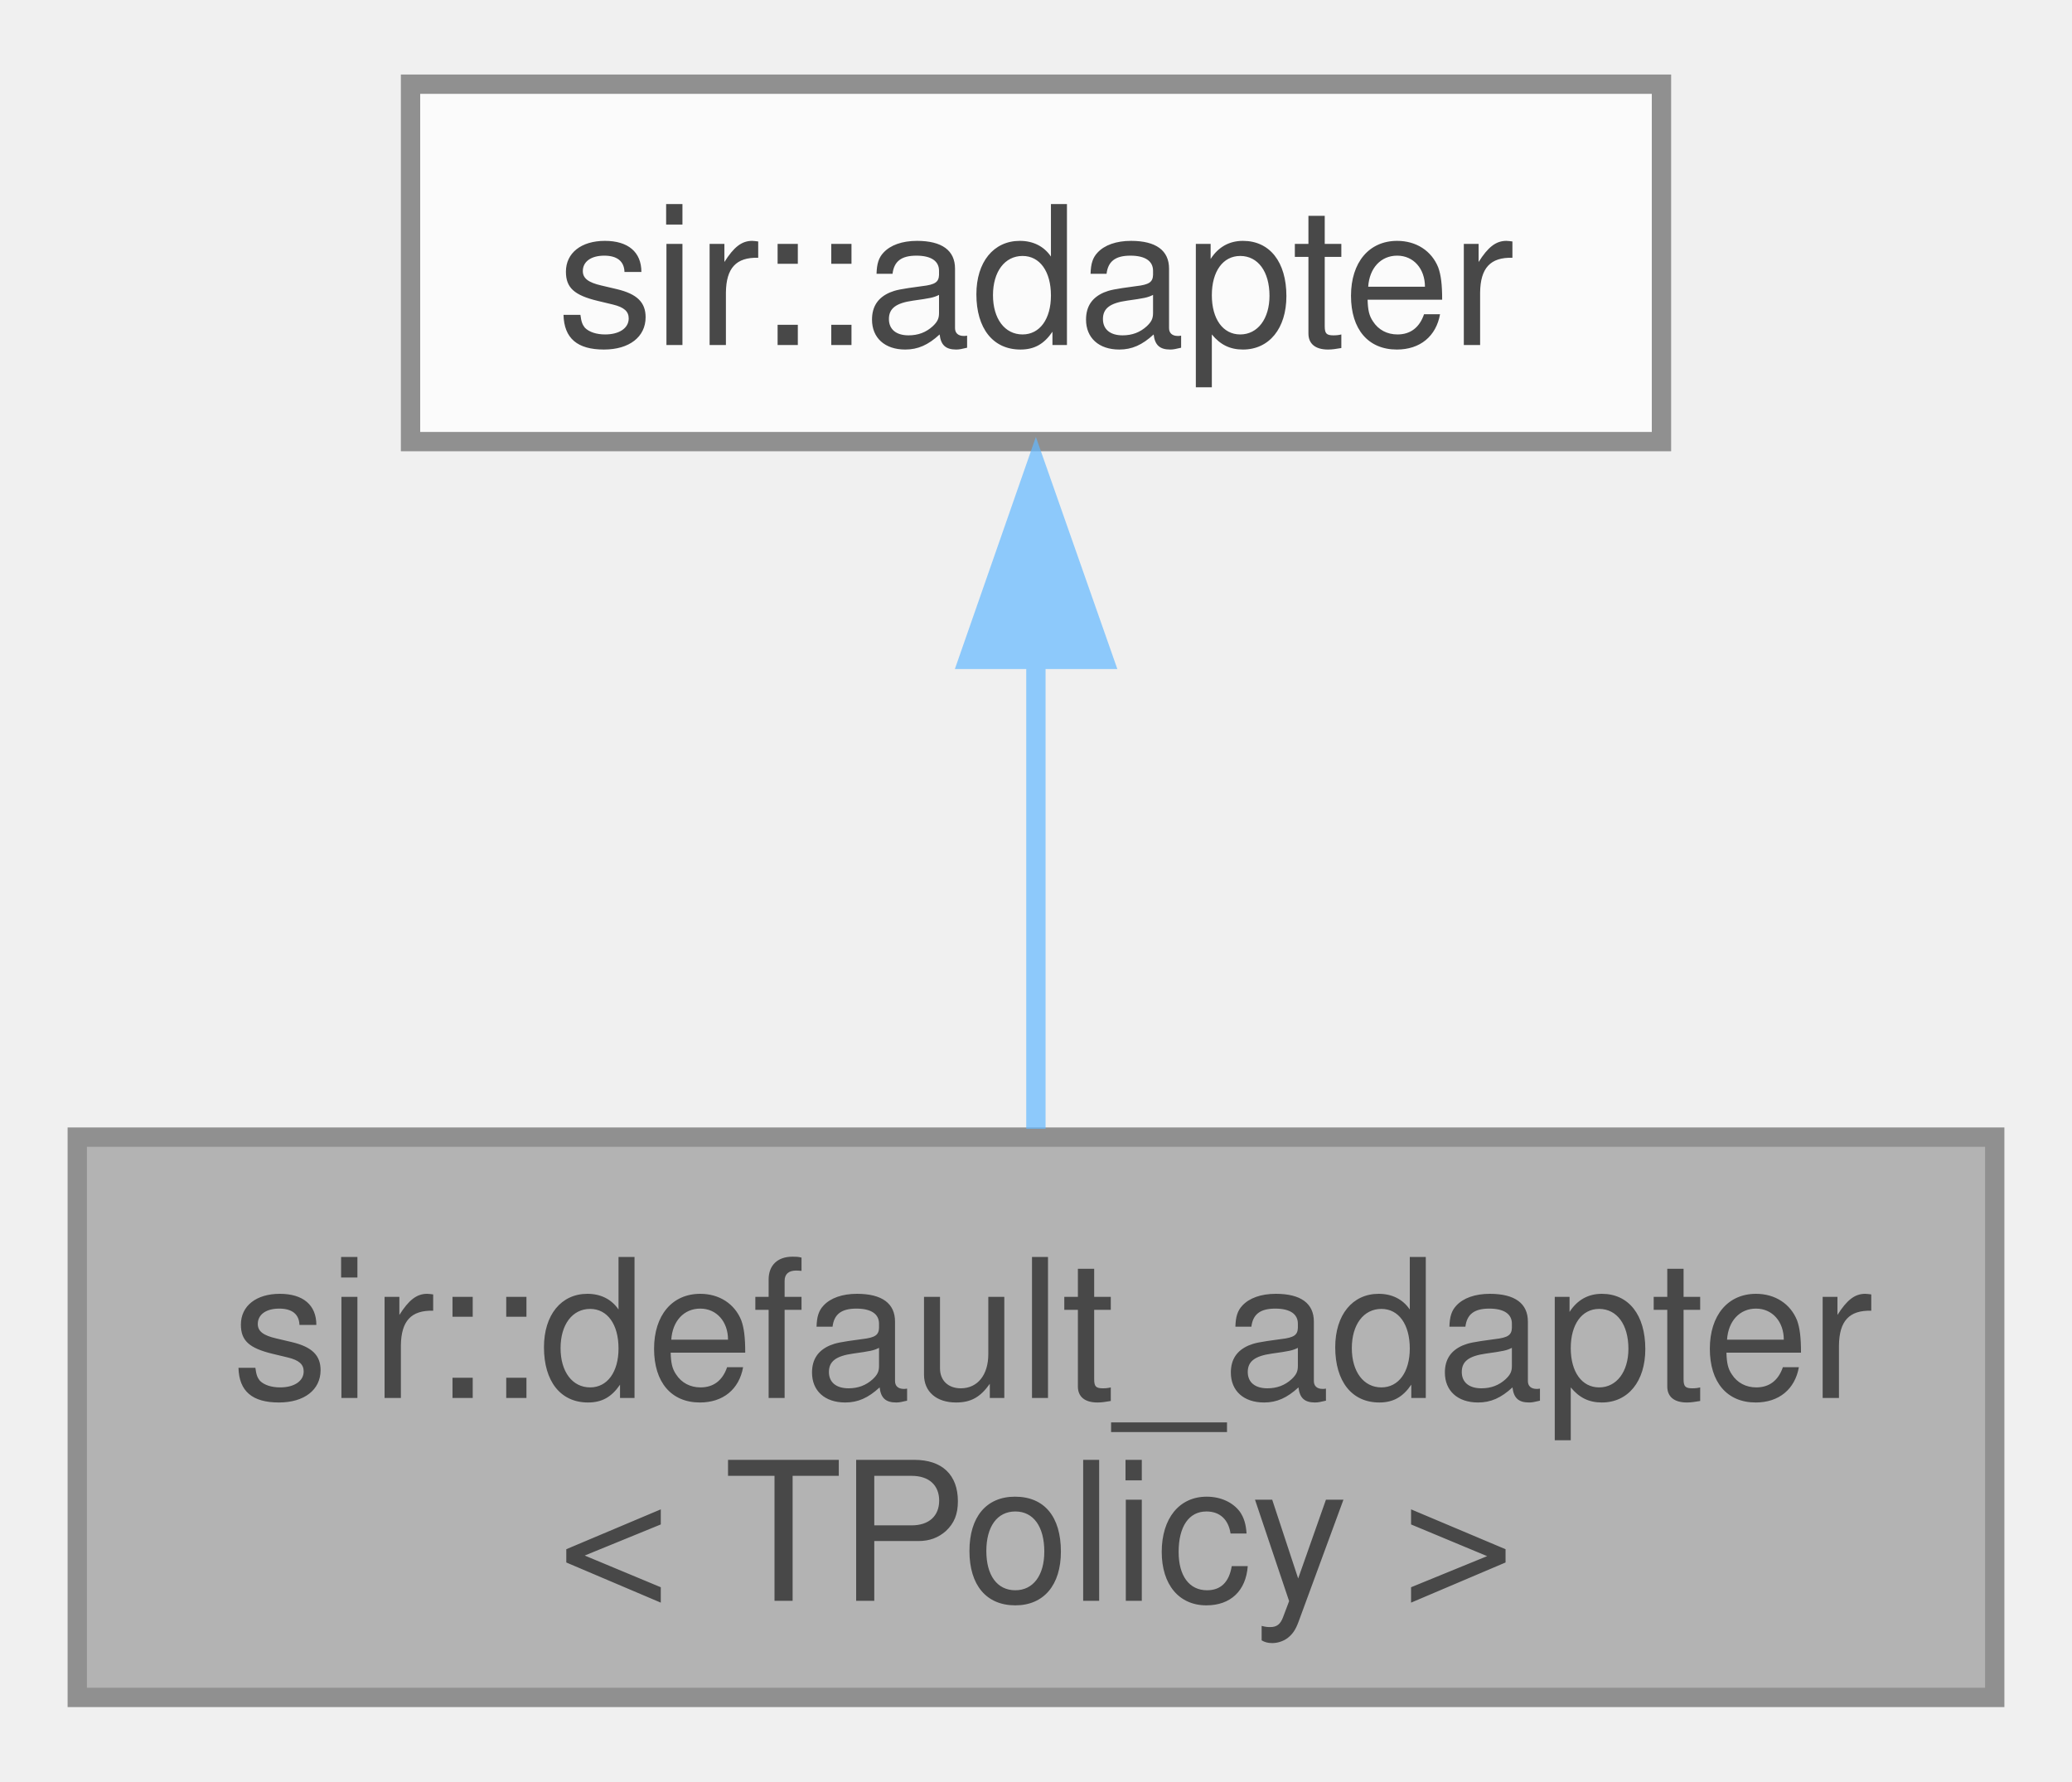
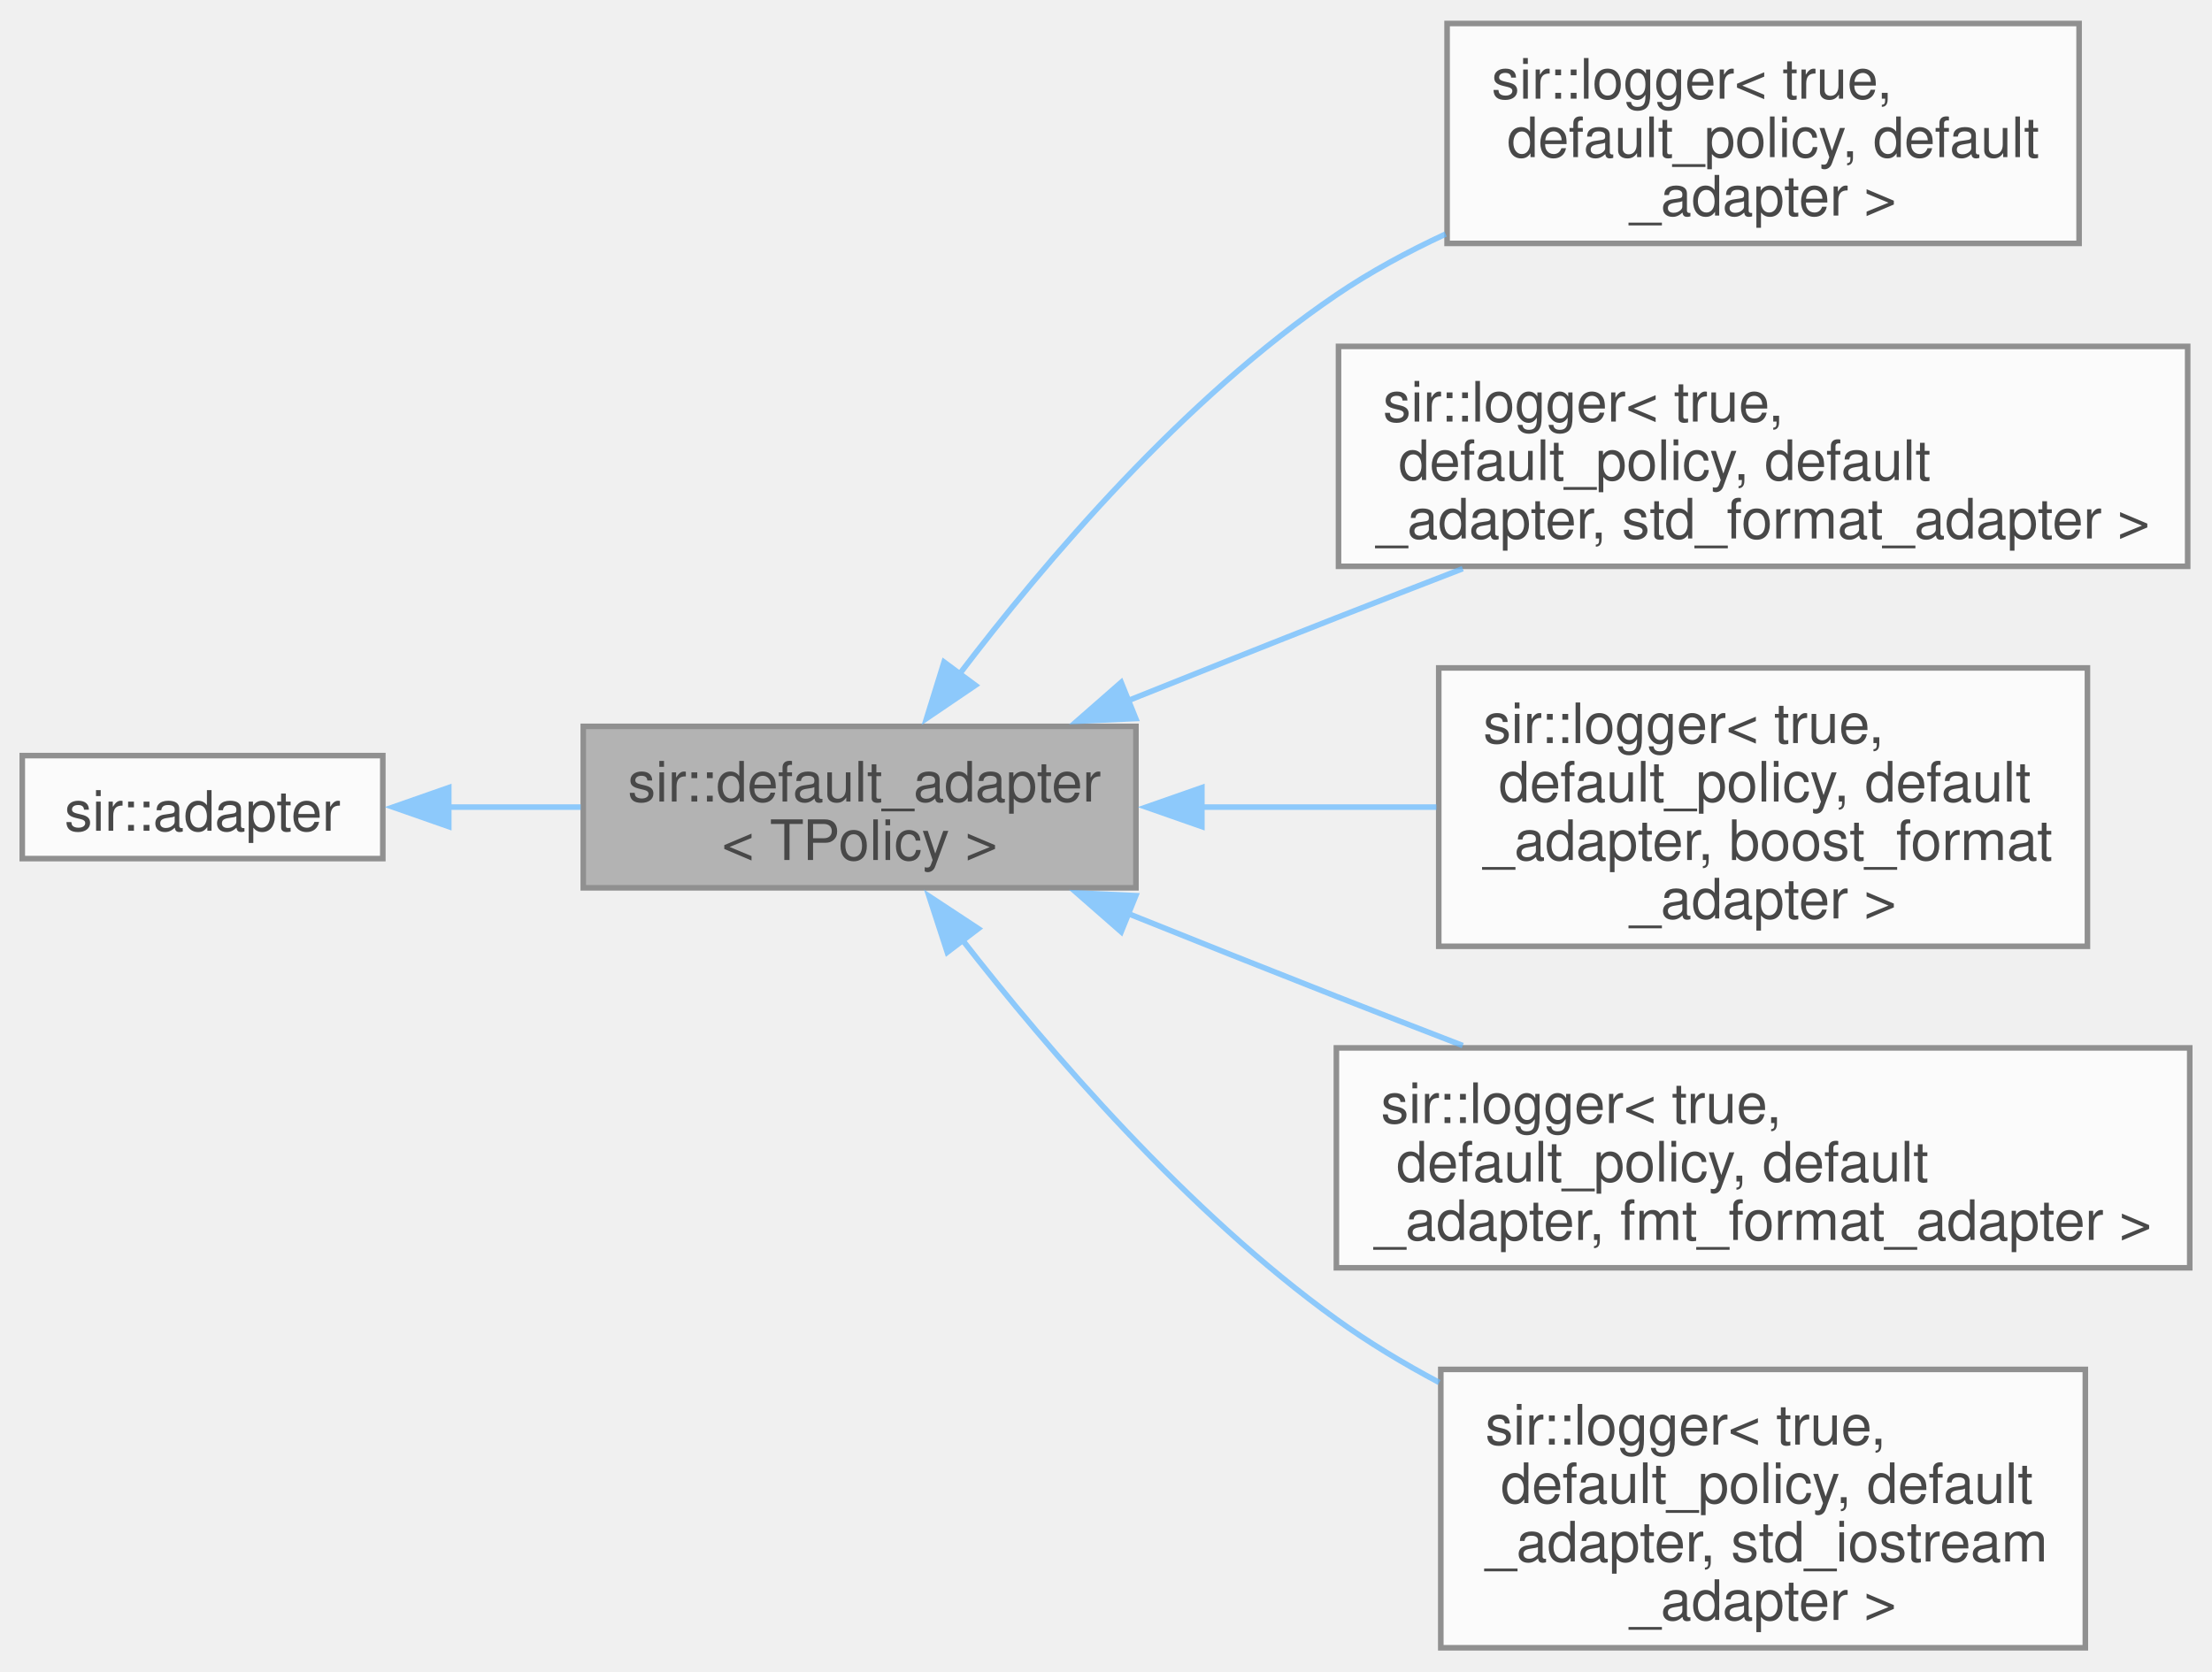
- <svg xmlns="http://www.w3.org/2000/svg" xmlns:xlink="http://www.w3.org/1999/xlink" width="107pt" height="92pt" viewBox="0.00 0.00 107.25 91.50">
+ <svg xmlns="http://www.w3.org/2000/svg" xmlns:xlink="http://www.w3.org/1999/xlink" width="397pt" height="300pt" viewBox="0.00 0.00 397.25 299.75">
  <svg id="main" version="1.1" xml:space="preserve">
    <style type="text/css">
.node, .edge {opacity: 0.7;}
.node.selected, .edge.selected {opacity: 1;}
.edge:hover path { stroke: red; }
.edge:hover polygon { stroke: red; fill: red; }
</style>
    <svg id="graph" class="graph">
-       <g id="graph0" class="graph" transform="scale(1 1) rotate(0) translate(4 87.5)">
+       <g id="graph0" class="graph" transform="scale(1 1) rotate(0) translate(4 295.75)">
        <g id="Node000001" class="node">
          <g id="a_Node000001">
            <a xlink:title="The default adapter implementation.">
-               <polygon fill="#999999" stroke="#666666" points="99.25,-29 0,-29 0,0 99.25,0 99.25,-29" />
-               <text text-anchor="start" x="8" y="-15.5" font-family="Helvetica,sans-Serif" font-size="10.00">sir::default_adapter</text>
-               <text text-anchor="middle" x="49.62" y="-5" font-family="Helvetica,sans-Serif" font-size="10.00">&lt; TPolicy &gt;</text>
+               <polygon fill="#999999" stroke="#666666" points="200,-165.5 100.75,-165.5 100.75,-136.5 200,-136.5 200,-165.5" />
+               <text text-anchor="start" x="108.75" y="-152" font-family="Helvetica,sans-Serif" font-size="10.00">sir::default_adapter</text>
+               <text text-anchor="middle" x="150.38" y="-141.5" font-family="Helvetica,sans-Serif" font-size="10.00">&lt; TPolicy &gt;</text>
+             </a>
+           </g>
+         </g>
+         <g id="Node000003" class="node">
+           <g id="a_Node000003">
+             <a xlink:href="classsir_1_1logger.html" target="_top" xlink:title=" ">
+               <polygon fill="white" stroke="#666666" points="369.38,-291.75 255.88,-291.75 255.88,-252.25 369.38,-252.25 369.38,-291.75" />
+               <text text-anchor="start" x="263.88" y="-278.25" font-family="Helvetica,sans-Serif" font-size="10.00">sir::logger&lt; true,</text>
+               <text text-anchor="start" x="263.88" y="-267.75" font-family="Helvetica,sans-Serif" font-size="10.00"> default_policy, default</text>
+               <text text-anchor="middle" x="312.62" y="-257.25" font-family="Helvetica,sans-Serif" font-size="10.00">_adapter &gt;</text>
+             </a>
+           </g>
+         </g>
+         <g id="edge2_Node000001_Node000003" class="edge">
+           <g id="a_edge2_Node000001_Node000003">
+             <a xlink:title=" ">
+               <path fill="none" stroke="#63b8ff" d="M168.17,-174.71C183.74,-195.2 208.57,-224.37 236,-243 242.05,-247.11 248.76,-250.74 255.62,-253.93" />
+               <polygon fill="#63b8ff" stroke="#63b8ff" points="171.17,-172.88 162.4,-166.93 165.54,-177.05 171.17,-172.88" />
+             </a>
+           </g>
+         </g>
+         <g id="Node000004" class="node">
+           <g id="a_Node000004">
+             <a xlink:href="classsir_1_1logger.html" target="_top" xlink:title=" ">
+               <polygon fill="white" stroke="#666666" points="388.88,-233.75 236.38,-233.75 236.38,-194.25 388.88,-194.25 388.88,-233.75" />
+               <text text-anchor="start" x="244.38" y="-220.25" font-family="Helvetica,sans-Serif" font-size="10.00">sir::logger&lt; true,</text>
+               <text text-anchor="start" x="244.38" y="-209.75" font-family="Helvetica,sans-Serif" font-size="10.00"> default_policy, default</text>
+               <text text-anchor="middle" x="312.62" y="-199.25" font-family="Helvetica,sans-Serif" font-size="10.00">_adapter, std_format_adapter &gt;</text>
+             </a>
+           </g>
+         </g>
+         <g id="edge3_Node000001_Node000004" class="edge">
+           <g id="a_edge3_Node000001_Node000004">
+             <a xlink:title=" ">
+               <path fill="none" stroke="#63b8ff" d="M198.43,-170.06C210.65,-174.97 223.8,-180.21 236,-185 243.33,-187.88 251.07,-190.88 258.69,-193.83" />
+               <polygon fill="#63b8ff" stroke="#63b8ff" points="199.97,-166.91 189.38,-166.42 197.35,-173.4 199.97,-166.91" />
+             </a>
+           </g>
+         </g>
+         <g id="Node000005" class="node">
+           <g id="a_Node000005">
+             <a xlink:href="classsir_1_1logger.html" target="_top" xlink:title=" ">
+               <polygon fill="white" stroke="#666666" points="370.88,-176 254.38,-176 254.38,-126 370.88,-126 370.88,-176" />
+               <text text-anchor="start" x="262.38" y="-162.5" font-family="Helvetica,sans-Serif" font-size="10.00">sir::logger&lt; true,</text>
+               <text text-anchor="start" x="262.38" y="-152" font-family="Helvetica,sans-Serif" font-size="10.00"> default_policy, default</text>
+               <text text-anchor="start" x="262.38" y="-141.5" font-family="Helvetica,sans-Serif" font-size="10.00">_adapter, boost_format</text>
+               <text text-anchor="middle" x="312.62" y="-131" font-family="Helvetica,sans-Serif" font-size="10.00">_adapter &gt;</text>
+             </a>
+           </g>
+         </g>
+         <g id="edge4_Node000001_Node000005" class="edge">
+           <g id="a_edge4_Node000001_Node000005">
+             <a xlink:title=" ">
+               <path fill="none" stroke="#63b8ff" d="M211.72,-151C225.56,-151 240.24,-151 253.97,-151" />
+               <polygon fill="#63b8ff" stroke="#63b8ff" points="211.84,-147.5 201.84,-151 211.84,-154.5 211.84,-147.5" />
+             </a>
+           </g>
+         </g>
+         <g id="Node000006" class="node">
+           <g id="a_Node000006">
+             <a xlink:href="classsir_1_1logger.html" target="_top" xlink:title=" ">
+               <polygon fill="white" stroke="#666666" points="389.25,-107.75 236,-107.75 236,-68.25 389.25,-68.25 389.25,-107.75" />
+               <text text-anchor="start" x="244" y="-94.25" font-family="Helvetica,sans-Serif" font-size="10.00">sir::logger&lt; true,</text>
+               <text text-anchor="start" x="244" y="-83.75" font-family="Helvetica,sans-Serif" font-size="10.00"> default_policy, default</text>
+               <text text-anchor="middle" x="312.62" y="-73.25" font-family="Helvetica,sans-Serif" font-size="10.00">_adapter, fmt_format_adapter &gt;</text>
+             </a>
+           </g>
+         </g>
+         <g id="edge5_Node000001_Node000006" class="edge">
+           <g id="a_edge5_Node000001_Node000006">
+             <a xlink:title=" ">
+               <path fill="none" stroke="#63b8ff" d="M198.43,-131.94C210.65,-127.03 223.8,-121.79 236,-117 243.33,-114.12 251.07,-111.12 258.69,-108.17" />
+               <polygon fill="#63b8ff" stroke="#63b8ff" points="197.35,-128.6 189.38,-135.58 199.97,-135.09 197.35,-128.6" />
+             </a>
+           </g>
+         </g>
+         <g id="Node000007" class="node">
+           <g id="a_Node000007">
+             <a xlink:href="classsir_1_1logger.html" target="_top" xlink:title=" ">
+               <polygon fill="white" stroke="#666666" points="370.5,-50 254.75,-50 254.75,0 370.5,0 370.5,-50" />
+               <text text-anchor="start" x="262.75" y="-36.5" font-family="Helvetica,sans-Serif" font-size="10.00">sir::logger&lt; true,</text>
+               <text text-anchor="start" x="262.75" y="-26" font-family="Helvetica,sans-Serif" font-size="10.00"> default_policy, default</text>
+               <text text-anchor="start" x="262.75" y="-15.5" font-family="Helvetica,sans-Serif" font-size="10.00">_adapter, std_iostream</text>
+               <text text-anchor="middle" x="312.62" y="-5" font-family="Helvetica,sans-Serif" font-size="10.00">_adapter &gt;</text>
+             </a>
+           </g>
+         </g>
+         <g id="edge6_Node000001_Node000007" class="edge">
+           <g id="a_edge6_Node000001_Node000007">
+             <a xlink:title=" ">
+               <path fill="none" stroke="#63b8ff" d="M168.7,-127.31C184.45,-107.09 209.26,-78.29 236,-59 241.72,-54.87 248.02,-51.08 254.47,-47.65" />
+               <polygon fill="#63b8ff" stroke="#63b8ff" points="166.12,-124.93 162.84,-135 171.69,-129.17 166.12,-124.93" />
            </a>
          </g>
        </g>
        <g id="Node000002" class="node">
          <g id="a_Node000002">
            <a xlink:href="classsir_1_1adapter.html" target="_top" xlink:title="Defines the abstract interface for an adapter, which ultimately becomes a public base class of logger...">
-               <polygon fill="white" stroke="#666666" points="82,-83.5 17.25,-83.5 17.25,-65 82,-65 82,-83.5" />
-               <text text-anchor="middle" x="49.62" y="-70" font-family="Helvetica,sans-Serif" font-size="10.00">sir::adapter</text>
+               <polygon fill="white" stroke="#666666" points="64.75,-160.25 0,-160.25 0,-141.75 64.75,-141.75 64.75,-160.25" />
+               <text text-anchor="middle" x="32.38" y="-146.75" font-family="Helvetica,sans-Serif" font-size="10.00">sir::adapter</text>
            </a>
          </g>
        </g>
        <g id="edge1_Node000001_Node000002" class="edge">
          <g id="a_edge1_Node000001_Node000002">
            <a xlink:title=" ">
-               <path fill="none" stroke="#63b8ff" d="M49.62,-53.8C49.62,-45.81 49.62,-36.74 49.62,-29.43" />
-               <polygon fill="#63b8ff" stroke="#63b8ff" points="46.13,-53.73 49.62,-63.73 53.13,-53.73 46.13,-53.73" />
+               <path fill="none" stroke="#63b8ff" d="M76.47,-151C84.23,-151 92.37,-151 100.29,-151" />
+               <polygon fill="#63b8ff" stroke="#63b8ff" points="76.59,-147.5 66.59,-151 76.59,-154.5 76.59,-147.5" />
            </a>
          </g>
        </g>
      </g>
    </svg>
  </svg>
  <style type="text/css">

[data-mouse-over-selected='false'] { opacity: 0.7; }
[data-mouse-over-selected='true']  { opacity: 1.0; }

</style>
</svg>
